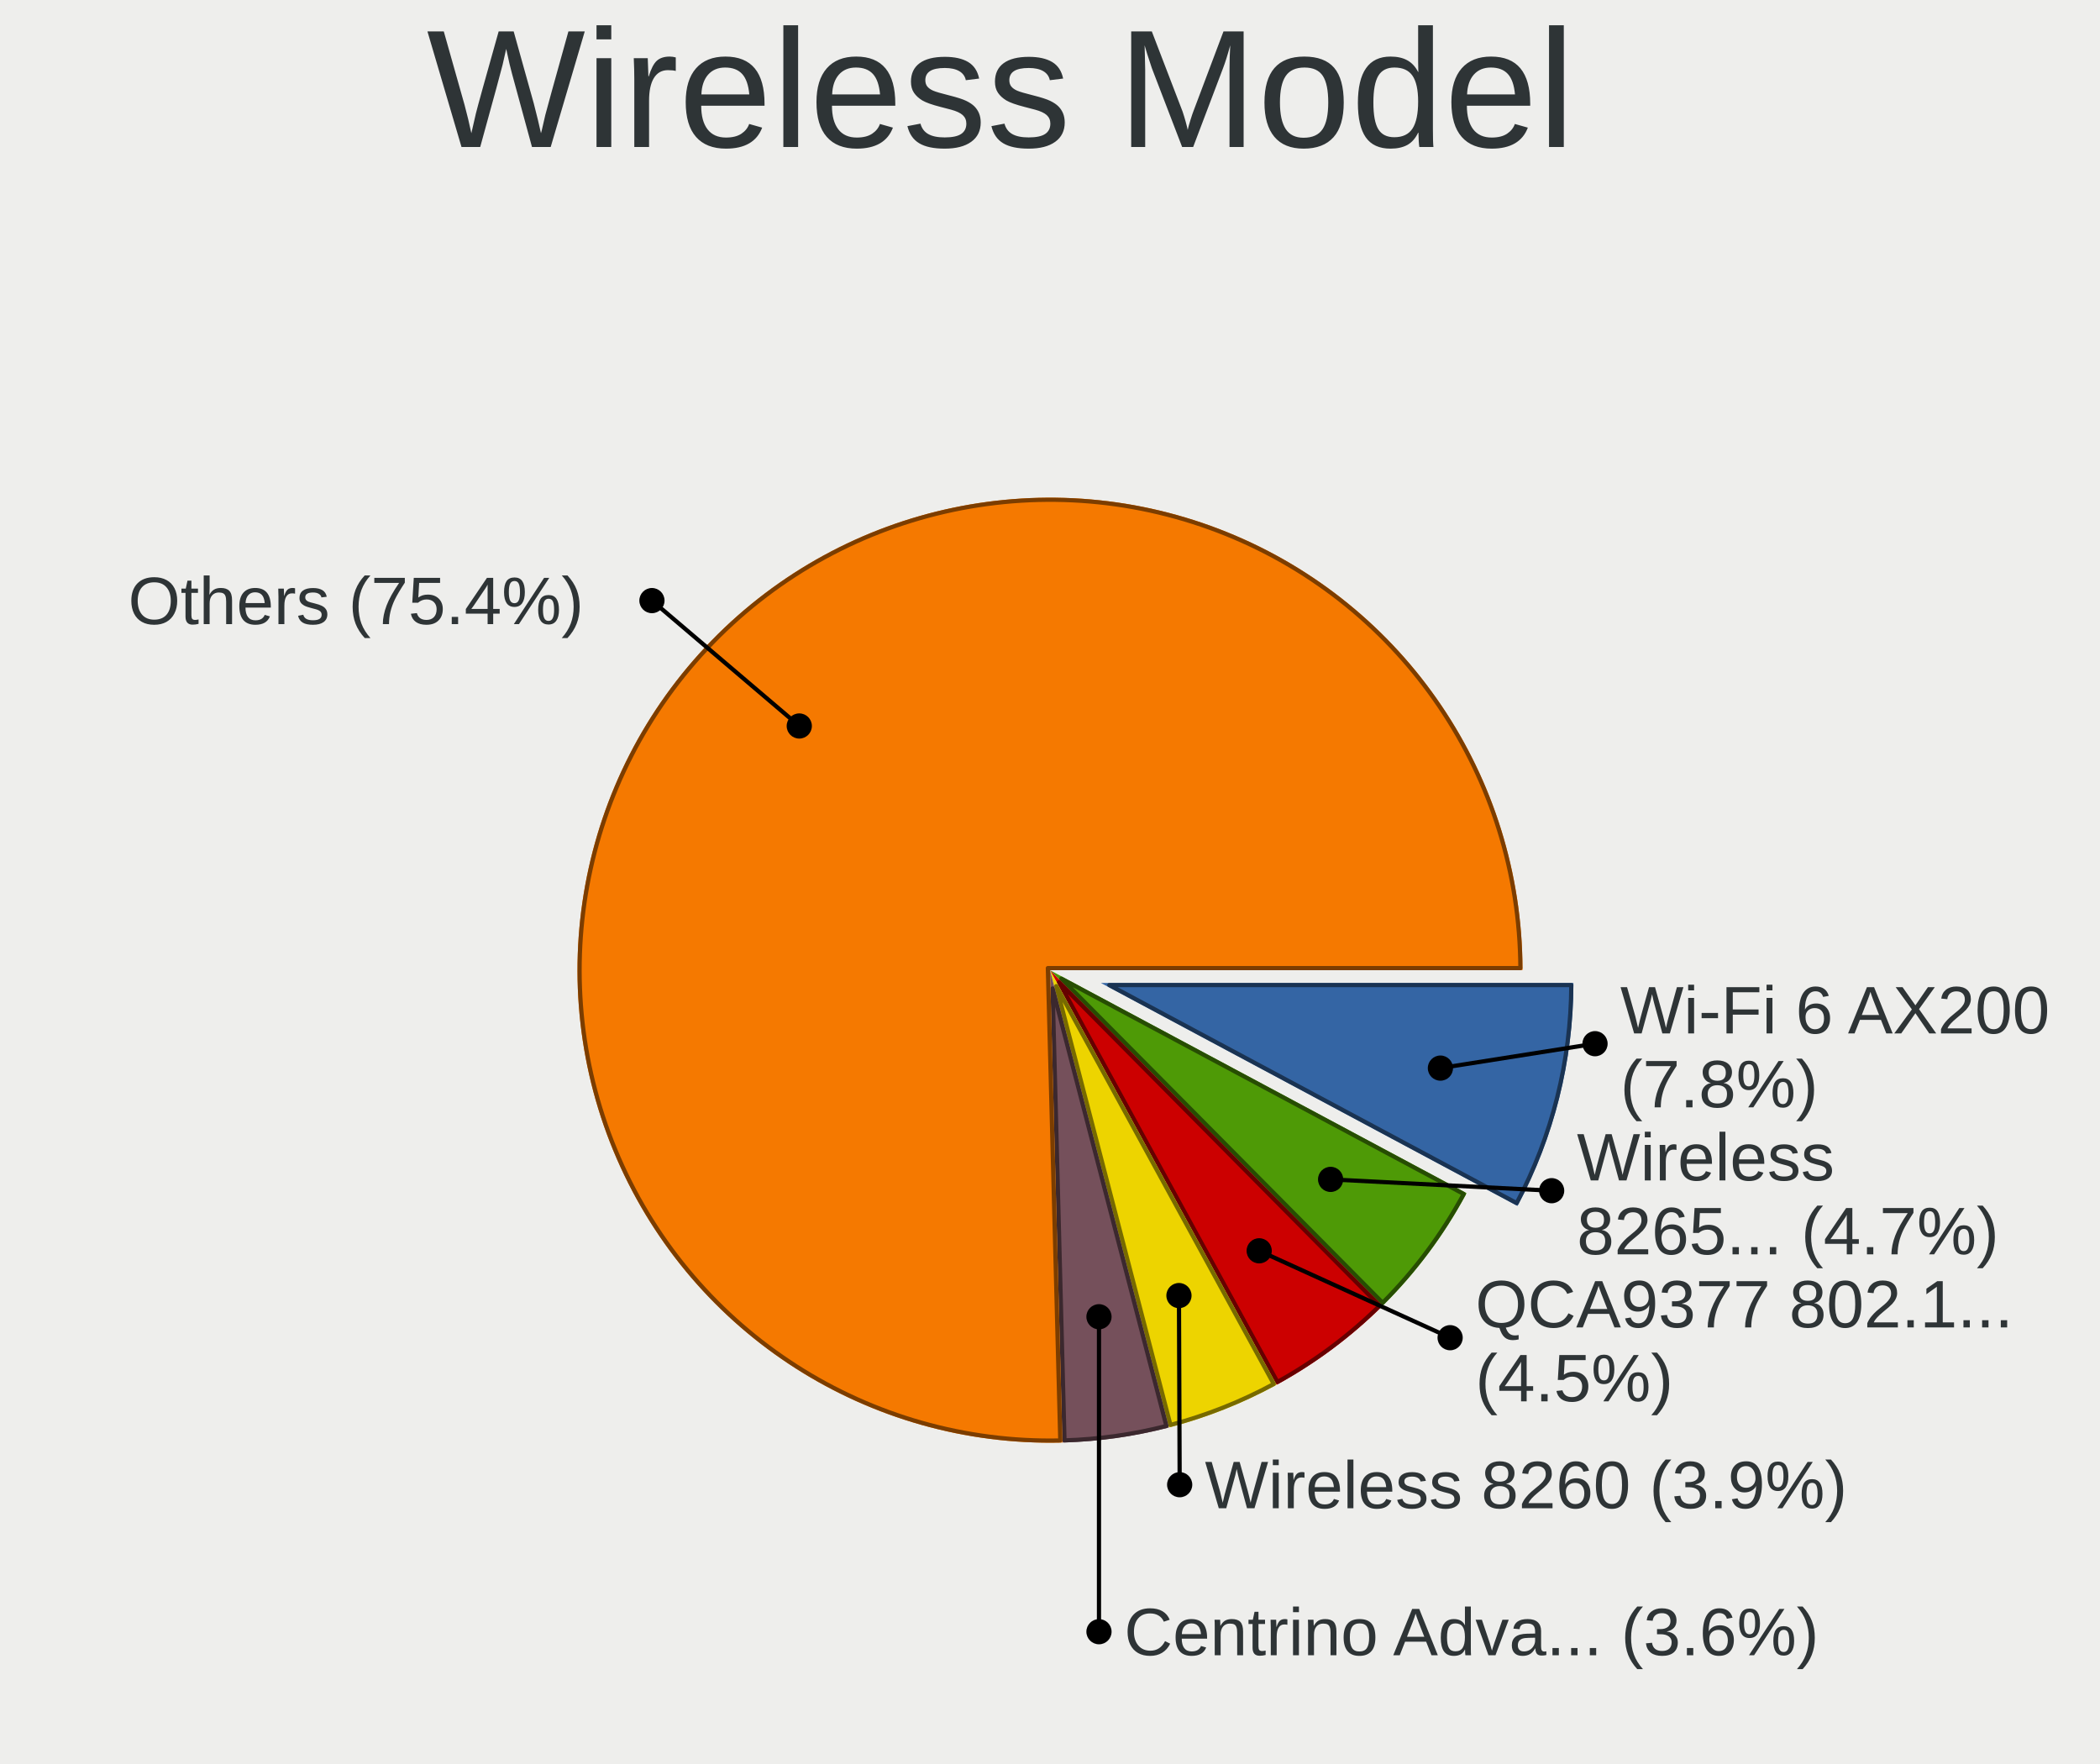
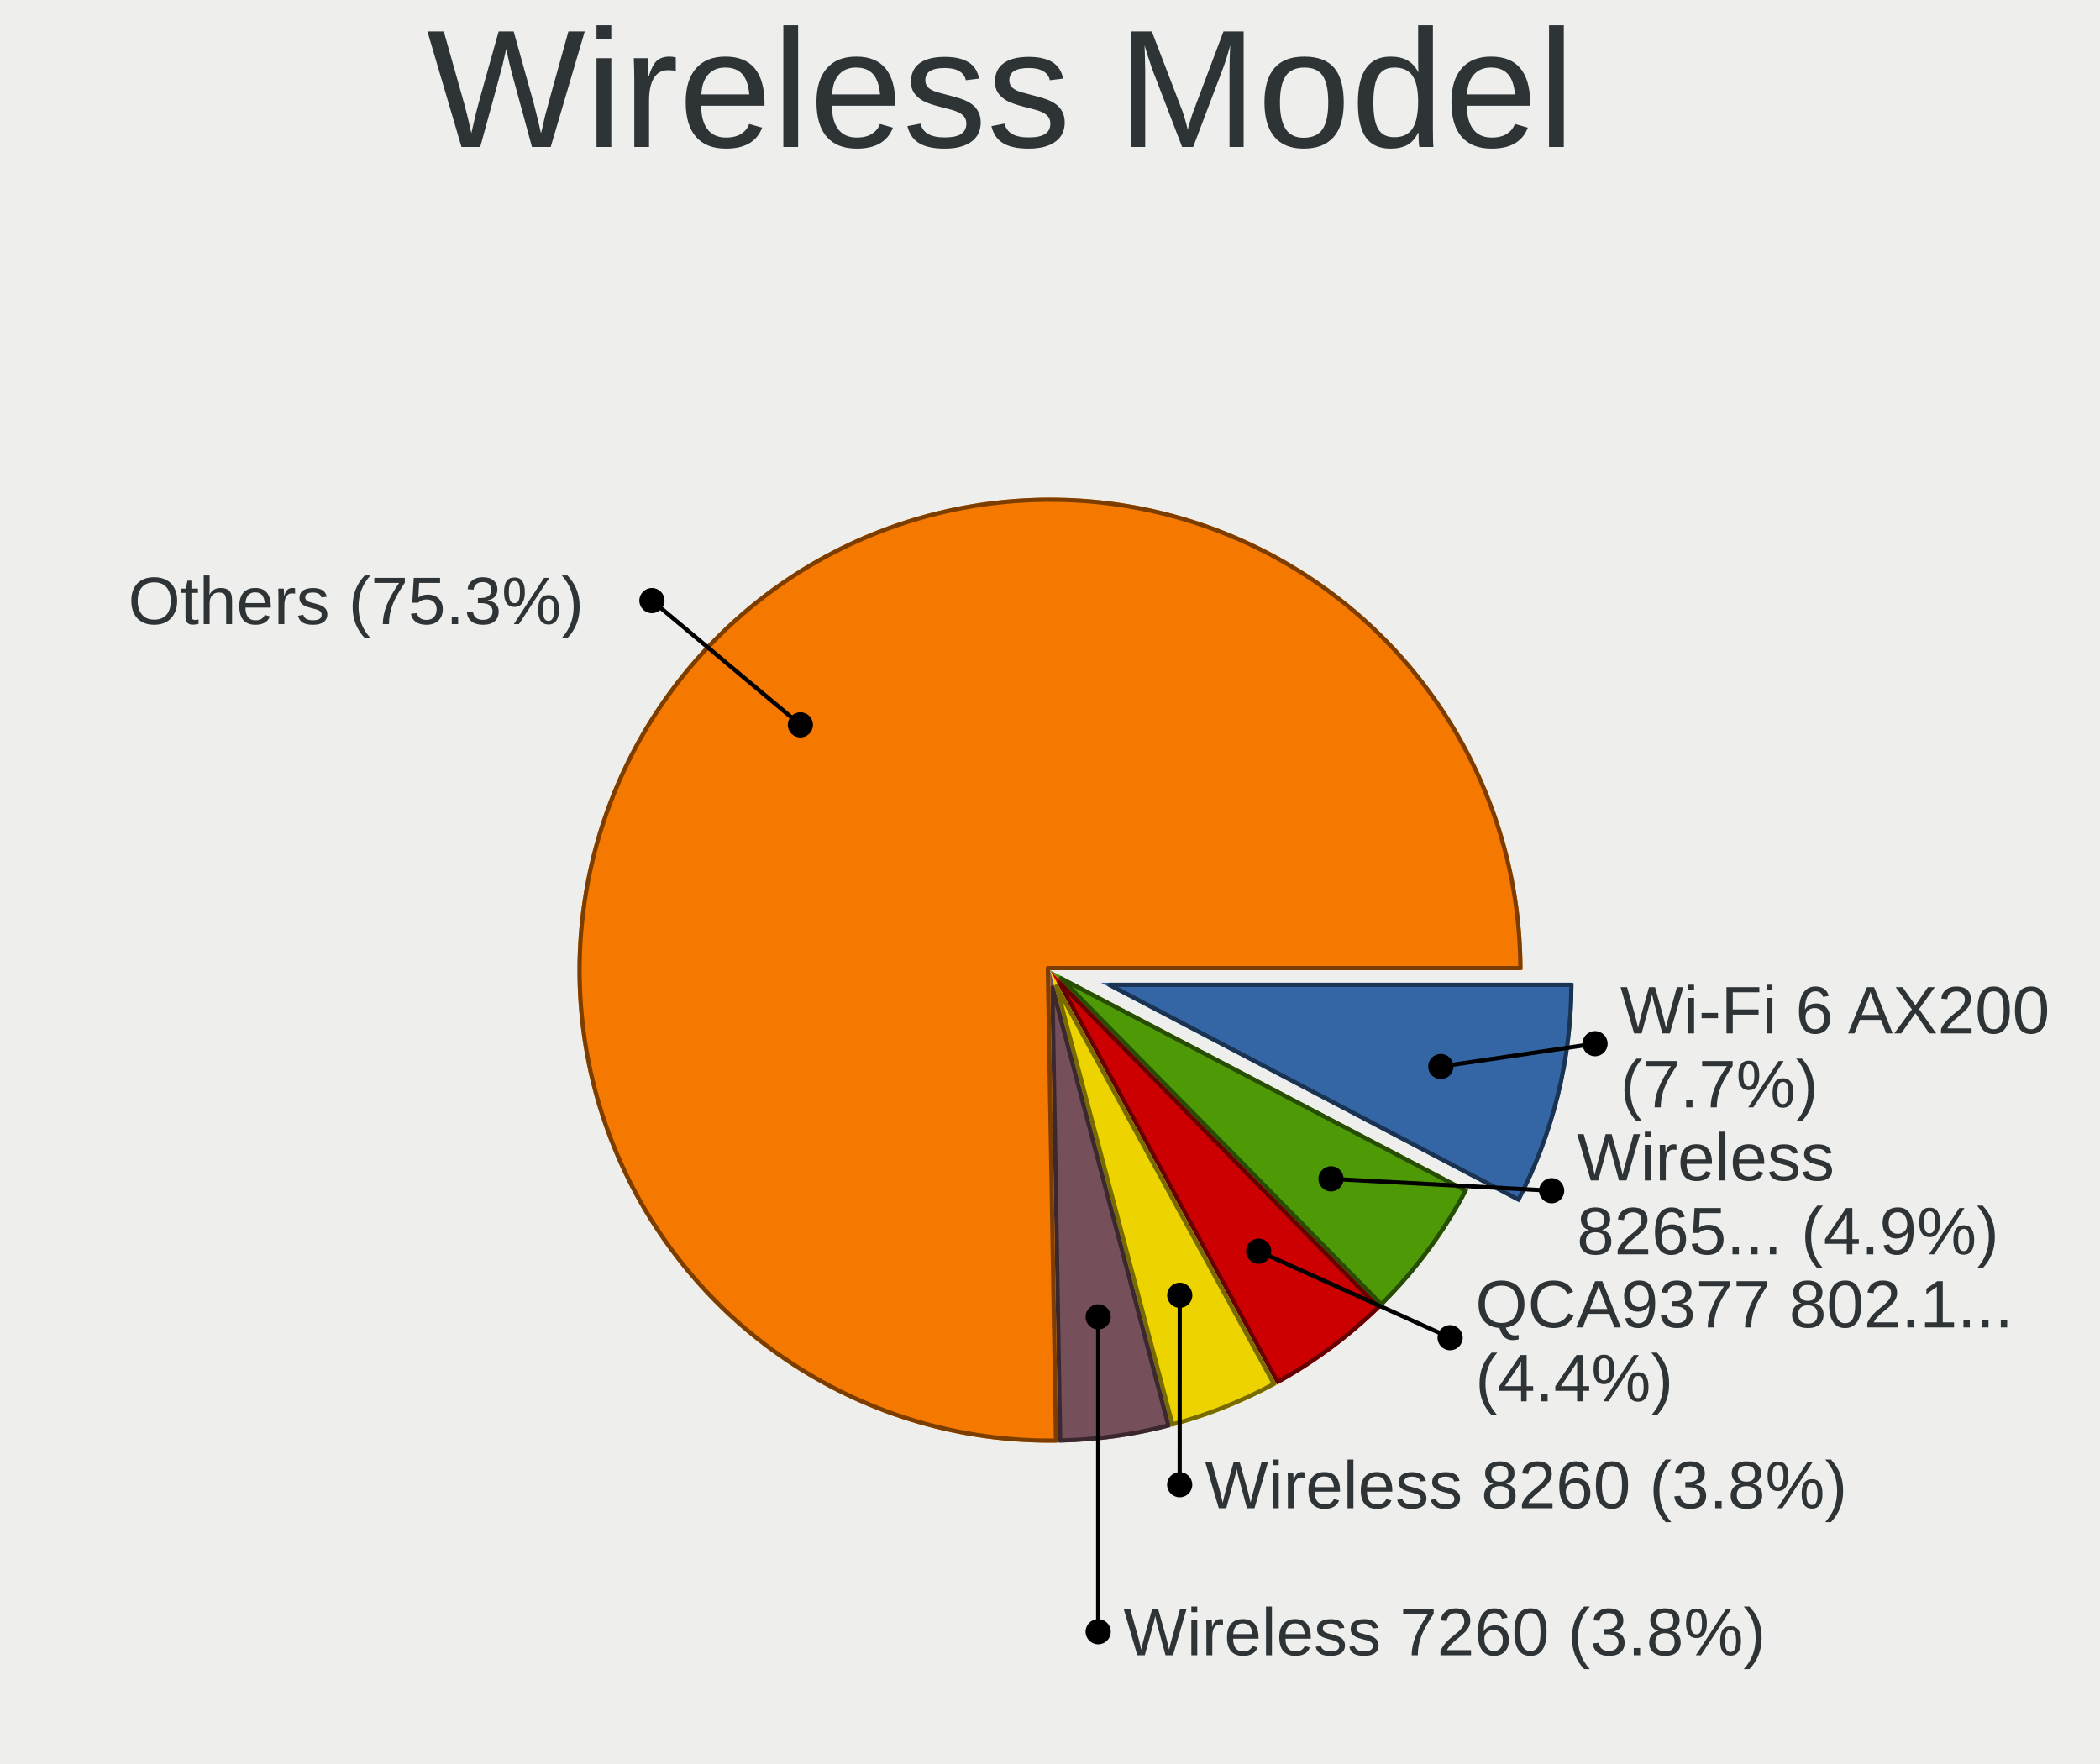
<svg xmlns="http://www.w3.org/2000/svg" width="500" height="420" version="1.0" id="ezcGraph">
  <defs />
  <g id="ezcGraphChart" color-rendering="optimizeQuality" shape-rendering="geometricPrecision" text-rendering="optimizeLegibility">
    <path d=" M 0,420 L 0,0 L 500,0 L 500,420 L 0,420 z " style="fill: #eeeeec; fill-opacity: 1.00; stroke: none;" id="ezcGraphPolygon_1" />
    <path d=" M 0,42 L 0,0 L 500,0 L 500,42 L 0,42 z " style="fill: #000000; fill-opacity: 0.00; stroke: none;" id="ezcGraphPolygon_2" />
-     <path d="M 262.12,234.04 L 374.62,234.04 A 112.50,112.50 0 0,1 361.31,287.13 z" style="fill: #3465a4; fill-opacity: 1.00; stroke: none; cursor: pointer;" id="ezcGraphCircleSector_4" />
-     <path d="M 264.12,234.54 L 374.12,234.54 A 112.00,112.00 0 0,1 361.11,286.45 z" style="fill: none; stroke: #1a3352; stroke-width: 1; stroke-opacity: 1.00; stroke-linecap: round; stroke-linejoin: round;" id="ezcGraphCircleSector_5" />
-     <path d="M 250.00,231.00 L 349.19,284.09 A 112.50,112.50 0 0,1 329.20,310.90 z" style="fill: #4e9a06; fill-opacity: 1.00; stroke: none; cursor: pointer;" id="ezcGraphCircleSector_6" />
-     <path d="M 252.70,233.01 L 348.51,284.29 A 112.00,112.00 0 0,1 329.20,310.19 z" style="fill: none; stroke: #274d03; stroke-width: 1; stroke-opacity: 1.00; stroke-linecap: round; stroke-linejoin: round;" id="ezcGraphCircleSector_7" />
-     <path d="M 250.00,231.00 L 329.20,310.90 A 112.50,112.50 0 0,1 303.95,329.72 z" style="fill: #cc0000; fill-opacity: 1.00; stroke: none; cursor: pointer;" id="ezcGraphCircleSector_8" />
-     <path d="M 252.14,233.86 L 328.49,310.89 A 112.00,112.00 0 0,1 304.15,329.04 z" style="fill: none; stroke: #660000; stroke-width: 1; stroke-opacity: 1.00; stroke-linecap: round; stroke-linejoin: round;" id="ezcGraphCircleSector_9" />
-     <path d="M 250.00,231.00 L 303.95,329.72 A 112.50,112.50 0 0,1 278.32,339.88 z" style="fill: #edd400; fill-opacity: 1.00; stroke: none; cursor: pointer;" id="ezcGraphCircleSector_10" />
-     <path d="M 251.50,234.79 L 303.28,329.52 A 112.00,112.00 0 0,1 278.68,339.27 z" style="fill: none; stroke: #776a00; stroke-width: 1; stroke-opacity: 1.00; stroke-linecap: round; stroke-linejoin: round;" id="ezcGraphCircleSector_11" />
-     <path d="M 250.00,231.00 L 278.32,339.88 A 112.50,112.50 0 0,1 252.96,343.46 z" style="fill: #75505b; fill-opacity: 1.00; stroke: none; cursor: pointer;" id="ezcGraphCircleSector_12" />
-     <path d="M 250.61,235.35 L 277.71,339.52 A 112.00,112.00 0 0,1 253.45,342.95 z" style="fill: none; stroke: #3b282e; stroke-width: 1; stroke-opacity: 1.00; stroke-linecap: round; stroke-linejoin: round;" id="ezcGraphCircleSector_13" />
-     <path d="M 250.00,231.00 L 252.96,343.46 A 112.50,112.50 0 1,1 362.50,231.00 z" style="fill: #f57900; fill-opacity: 1.00; stroke: none;" id="ezcGraphCircleSector_14" />
-     <path d="M 249.49,230.50 L 252.45,342.97 A 112.00,112.00 0 1,1 362.00,230.50 z" style="fill: none; stroke: #7b3d00; stroke-width: 1; stroke-opacity: 1.00; stroke-linecap: round; stroke-linejoin: round;" id="ezcGraphCircleSector_15" />
-     <path d=" M 190.304,172.855 L 155.225,143" style="fill: none; stroke: #000000; stroke-width: 1; stroke-opacity: 1.00; stroke-linecap: round; stroke-linejoin: round;" id="ezcGraphLine_16" />
-     <ellipse cx="190.304" cy="172.855" rx="3" ry="3" style="fill: #000000; fill-opacity: 1.00; stroke: none;" id="ezcGraphCircle_17" />
+     <path d="M 262.14,233.99 L 374.64,233.99 A 112.50,112.50 0 0,1 361.75,286.27 z" style="fill: #3465a4; fill-opacity: 1.00; stroke: none; cursor: pointer;" id="ezcGraphCircleSector_4" />
+     <path d="M 264.17,234.49 L 374.14,234.49 A 112.00,112.00 0 0,1 361.54,285.60 z" style="fill: none; stroke: #1a3352; stroke-width: 1; stroke-opacity: 1.00; stroke-linecap: round; stroke-linejoin: round;" id="ezcGraphCircleSector_5" />
+     <path d="M 250.00,231.00 L 349.61,283.28 A 112.50,112.50 0 0,1 328.86,311.23 z" style="fill: #4e9a06; fill-opacity: 1.00; stroke: none; cursor: pointer;" id="ezcGraphCircleSector_6" />
+     <path d="M 252.59,232.93 L 348.94,283.49 A 112.00,112.00 0 0,1 328.87,310.53 z" style="fill: none; stroke: #274d03; stroke-width: 1; stroke-opacity: 1.00; stroke-linecap: round; stroke-linejoin: round;" id="ezcGraphCircleSector_7" />
+     <path d="M 250.00,231.00 L 328.86,311.23 A 112.50,112.50 0 0,1 303.99,329.70 z" style="fill: #cc0000; fill-opacity: 1.00; stroke: none; cursor: pointer;" id="ezcGraphCircleSector_8" />
+     <path d="M 252.17,233.92 L 328.15,311.23 A 112.00,112.00 0 0,1 304.19,329.02 z" style="fill: none; stroke: #660000; stroke-width: 1; stroke-opacity: 1.00; stroke-linecap: round; stroke-linejoin: round;" id="ezcGraphCircleSector_9" />
+     <path d="M 250.00,231.00 L 303.99,329.70 A 112.50,112.50 0 0,1 278.80,339.75 z" style="fill: #edd400; fill-opacity: 1.00; stroke: none; cursor: pointer;" id="ezcGraphCircleSector_10" />
+     <path d="M 251.54,234.85 L 303.31,329.50 A 112.00,112.00 0 0,1 279.16,339.14 z" style="fill: none; stroke: #776a00; stroke-width: 1; stroke-opacity: 1.00; stroke-linecap: round; stroke-linejoin: round;" id="ezcGraphCircleSector_11" />
+     <path d="M 250.00,231.00 L 278.80,339.75 A 112.50,112.50 0 0,1 251.94,343.48 z" style="fill: #75505b; fill-opacity: 1.00; stroke: none; cursor: pointer;" id="ezcGraphCircleSector_12" />
+     <path d="M 250.57,235.11 L 278.19,339.39 A 112.00,112.00 0 0,1 252.43,342.97 z" style="fill: none; stroke: #3b282e; stroke-width: 1; stroke-opacity: 1.00; stroke-linecap: round; stroke-linejoin: round;" id="ezcGraphCircleSector_13" />
+     <path d="M 250.00,231.00 L 251.94,343.48 A 112.50,112.50 0 1,1 362.50,231.00 z" style="fill: #f57900; fill-opacity: 1.00; stroke: none;" id="ezcGraphCircleSector_14" />
+     <path d="M 249.49,230.50 L 251.43,342.99 A 112.00,112.00 0 1,1 362.00,230.50 z" style="fill: none; stroke: #7b3d00; stroke-width: 1; stroke-opacity: 1.00; stroke-linecap: round; stroke-linejoin: round;" id="ezcGraphCircleSector_15" />
+     <path d=" M 190.568,172.585 L 155.225,143" style="fill: none; stroke: #000000; stroke-width: 1; stroke-opacity: 1.00; stroke-linecap: round; stroke-linejoin: round;" id="ezcGraphLine_16" />
+     <ellipse cx="190.568" cy="172.585" rx="3" ry="3" style="fill: #000000; fill-opacity: 1.00; stroke: none;" id="ezcGraphCircle_17" />
    <ellipse cx="155.225" cy="143" rx="3" ry="3" style="fill: #000000; fill-opacity: 1.00; stroke: none;" id="ezcGraphCircle_18" />
-     <path d=" M 342.955,254.311 L 379.769,248.5" style="fill: none; stroke: #000000; stroke-width: 1; stroke-opacity: 1.00; stroke-linecap: round; stroke-linejoin: round;" id="ezcGraphLine_20" />
-     <ellipse cx="342.955" cy="254.311" rx="3" ry="3" style="fill: #000000; fill-opacity: 1.00; stroke: none;" id="ezcGraphCircle_21" />
+     <path d=" M 343.049,253.934 L 379.769,248.5" style="fill: none; stroke: #000000; stroke-width: 1; stroke-opacity: 1.00; stroke-linecap: round; stroke-linejoin: round;" id="ezcGraphLine_20" />
+     <ellipse cx="343.049" cy="253.934" rx="3" ry="3" style="fill: #000000; fill-opacity: 1.00; stroke: none;" id="ezcGraphCircle_21" />
    <ellipse cx="379.769" cy="248.5" rx="3" ry="3" style="fill: #000000; fill-opacity: 1.00; stroke: none;" id="ezcGraphCircle_22" />
-     <path d=" M 316.811,280.807 L 369.44,283.5" style="fill: none; stroke: #000000; stroke-width: 1; stroke-opacity: 1.00; stroke-linecap: round; stroke-linejoin: round;" id="ezcGraphLine_24" />
-     <ellipse cx="316.811" cy="280.807" rx="3" ry="3" style="fill: #000000; fill-opacity: 1.00; stroke: none;" id="ezcGraphCircle_25" />
+     <path d=" M 316.907,280.678 L 369.44,283.5" style="fill: none; stroke: #000000; stroke-width: 1; stroke-opacity: 1.00; stroke-linecap: round; stroke-linejoin: round;" id="ezcGraphLine_24" />
+     <ellipse cx="316.907" cy="280.678" rx="3" ry="3" style="fill: #000000; fill-opacity: 1.00; stroke: none;" id="ezcGraphCircle_25" />
    <ellipse cx="369.44" cy="283.5" rx="3" ry="3" style="fill: #000000; fill-opacity: 1.00; stroke: none;" id="ezcGraphCircle_26" />
-     <path d=" M 299.807,297.811 L 345.268,318.5" style="fill: none; stroke: #000000; stroke-width: 1; stroke-opacity: 1.00; stroke-linecap: round; stroke-linejoin: round;" id="ezcGraphLine_28" />
-     <ellipse cx="299.807" cy="297.811" rx="3" ry="3" style="fill: #000000; fill-opacity: 1.00; stroke: none;" id="ezcGraphCircle_29" />
+     <path d=" M 299.678,297.907 L 345.268,318.5" style="fill: none; stroke: #000000; stroke-width: 1; stroke-opacity: 1.00; stroke-linecap: round; stroke-linejoin: round;" id="ezcGraphLine_28" />
+     <ellipse cx="299.678" cy="297.907" rx="3" ry="3" style="fill: #000000; fill-opacity: 1.00; stroke: none;" id="ezcGraphCircle_29" />
    <ellipse cx="345.268" cy="318.5" rx="3" ry="3" style="fill: #000000; fill-opacity: 1.00; stroke: none;" id="ezcGraphCircle_30" />
-     <path d=" M 280.704,308.471 L 280.875,353.5" style="fill: none; stroke: #000000; stroke-width: 1; stroke-opacity: 1.00; stroke-linecap: round; stroke-linejoin: round;" id="ezcGraphLine_32" />
-     <ellipse cx="280.704" cy="308.471" rx="3" ry="3" style="fill: #000000; fill-opacity: 1.00; stroke: none;" id="ezcGraphCircle_33" />
+     <path d=" M 280.891,308.396 L 280.875,353.5" style="fill: none; stroke: #000000; stroke-width: 1; stroke-opacity: 1.00; stroke-linecap: round; stroke-linejoin: round;" id="ezcGraphLine_32" />
+     <ellipse cx="280.891" cy="308.396" rx="3" ry="3" style="fill: #000000; fill-opacity: 1.00; stroke: none;" id="ezcGraphCircle_33" />
    <ellipse cx="280.875" cy="353.5" rx="3" ry="3" style="fill: #000000; fill-opacity: 1.00; stroke: none;" id="ezcGraphCircle_34" />
-     <path d=" M 261.662,313.513 L 261.662,388.5" style="fill: none; stroke: #000000; stroke-width: 1; stroke-opacity: 1.00; stroke-linecap: round; stroke-linejoin: round;" id="ezcGraphLine_36" />
-     <ellipse cx="261.662" cy="313.513" rx="3" ry="3" style="fill: #000000; fill-opacity: 1.00; stroke: none;" id="ezcGraphCircle_37" />
-     <ellipse cx="261.662" cy="388.5" rx="3" ry="3" style="fill: #000000; fill-opacity: 1.00; stroke: none;" id="ezcGraphCircle_38" />
+     <path d=" M 261.471,313.54 L 261.471,388.5" style="fill: none; stroke: #000000; stroke-width: 1; stroke-opacity: 1.00; stroke-linecap: round; stroke-linejoin: round;" id="ezcGraphLine_36" />
+     <ellipse cx="261.471" cy="313.54" rx="3" ry="3" style="fill: #000000; fill-opacity: 1.00; stroke: none;" id="ezcGraphCircle_37" />
+     <ellipse cx="261.471" cy="388.5" rx="3" ry="3" style="fill: #000000; fill-opacity: 1.00; stroke: none;" id="ezcGraphCircle_38" />
    <g id="ezcGraphTextBox_3">
      <path d=" M 101.1,42 L 101.1,0.5 L 399.4,0.5 L 399.4,42 L 101.1,42 z " style="fill: #ffffff; fill-opacity: 0.00; stroke: none;" id="ezcGraphPolygon_40" />
      <text id="ezcGraphTextBox_3_text" x="101.6" text-length="296.8px" y="35" style="font-size: 40px; font-family: 'Arial'; fill: #2e3436; fill-opacity: 1.00; stroke: none;">Wireless Model</text>
    </g>
    <g id="ezcGraphTextBox_19">
      <path d=" M 30.005,152 L 30.005,134.5 L 150.225,134.5 L 150.225,152 L 30.005,152 z " style="fill: #ffffff; fill-opacity: 0.00; stroke: none;" id="ezcGraphPolygon_41" />
-       <text id="ezcGraphTextBox_19_text" x="30.505" text-length="118.72px" y="148.6" style="font-size: 16px; font-family: 'Arial'; fill: #2e3436; fill-opacity: 1.00; stroke: none;">Others (75.4%)</text>
+       <text id="ezcGraphTextBox_19_text" x="30.505" text-length="118.72px" y="148.6" style="font-size: 16px; font-family: 'Arial'; fill: #2e3436; fill-opacity: 1.00; stroke: none;">Others (75.3%)</text>
    </g>
    <g id="ezcGraphTextBox_23" style=" cursor: pointer;">
      <path d=" M 385.269,265.55 L 385.269,231.95 L 497.009,231.95 L 497.009,265.55 L 385.269,265.55 z " style="fill: #ffffff; fill-opacity: 0.00; stroke: none;" id="ezcGraphPolygon_42" />
      <text id="ezcGraphTextBox_23_text" x="385.769" text-length="110.24px" y="246.05" style="font-size: 16px; font-family: 'Arial'; fill: #2e3436; fill-opacity: 1.00; stroke: none;">Wi-Fi 6 AX200</text>
-       <text id="ezcGraphTextBox_23_text" x="385.769" text-length="50.88px" y="263.65" style="font-size: 16px; font-family: 'Arial'; fill: #2e3436; fill-opacity: 1.00; stroke: none;">(7.8%)</text>
+       <text id="ezcGraphTextBox_23_text" x="385.769" text-length="50.88px" y="263.65" style="font-size: 16px; font-family: 'Arial'; fill: #2e3436; fill-opacity: 1.00; stroke: none;">(7.7%)</text>
    </g>
    <g id="ezcGraphTextBox_27" style=" cursor: pointer;">
      <path d=" M 374.94,300.55 L 374.94,266.95 L 495.161,266.95 L 495.161,300.55 L 374.94,300.55 z " style="fill: #ffffff; fill-opacity: 0.00; stroke: none;" id="ezcGraphPolygon_43" />
      <text id="ezcGraphTextBox_27_text" x="375.44" text-length="67.84px" y="281.05" style="font-size: 16px; font-family: 'Arial'; fill: #2e3436; fill-opacity: 1.00; stroke: none;">Wireless</text>
-       <text id="ezcGraphTextBox_27_text" x="375.44" text-length="118.72px" y="298.65" style="font-size: 16px; font-family: 'Arial'; fill: #2e3436; fill-opacity: 1.00; stroke: none;">8265... (4.7%)</text>
+       <text id="ezcGraphTextBox_27_text" x="375.44" text-length="118.72px" y="298.65" style="font-size: 16px; font-family: 'Arial'; fill: #2e3436; fill-opacity: 1.00; stroke: none;">8265... (4.9%)</text>
    </g>
    <g id="ezcGraphTextBox_31" style=" cursor: pointer;">
      <path d=" M 350.768,335.55 L 350.768,301.95 L 487.948,301.95 L 487.948,335.55 L 350.768,335.55 z " style="fill: #ffffff; fill-opacity: 0.00; stroke: none;" id="ezcGraphPolygon_44" />
      <text id="ezcGraphTextBox_31_text" x="351.268" text-length="135.68px" y="316.05" style="font-size: 16px; font-family: 'Arial'; fill: #2e3436; fill-opacity: 1.00; stroke: none;">QCA9377 802.1...</text>
-       <text id="ezcGraphTextBox_31_text" x="351.268" text-length="50.88px" y="333.65" style="font-size: 16px; font-family: 'Arial'; fill: #2e3436; fill-opacity: 1.00; stroke: none;">(4.5%)</text>
+       <text id="ezcGraphTextBox_31_text" x="351.268" text-length="50.88px" y="333.65" style="font-size: 16px; font-family: 'Arial'; fill: #2e3436; fill-opacity: 1.00; stroke: none;">(4.4%)</text>
    </g>
    <g id="ezcGraphTextBox_35" style=" cursor: pointer;">
      <path d=" M 286.375,362.5 L 286.375,345 L 457.475,345 L 457.475,362.5 L 286.375,362.5 z " style="fill: #ffffff; fill-opacity: 0.00; stroke: none;" id="ezcGraphPolygon_45" />
-       <text id="ezcGraphTextBox_35_text" x="286.875" text-length="169.6px" y="359.1" style="font-size: 16px; font-family: 'Arial'; fill: #2e3436; fill-opacity: 1.00; stroke: none;">Wireless 8260 (3.9%)</text>
+       <text id="ezcGraphTextBox_35_text" x="286.875" text-length="169.6px" y="359.1" style="font-size: 16px; font-family: 'Arial'; fill: #2e3436; fill-opacity: 1.00; stroke: none;">Wireless 8260 (3.8%)</text>
    </g>
    <g id="ezcGraphTextBox_39" style=" cursor: pointer;">
-       <path d=" M 267.162,397.5 L 267.162,380 L 463.702,380 L 463.702,397.5 L 267.162,397.5 z " style="fill: #ffffff; fill-opacity: 0.00; stroke: none;" id="ezcGraphPolygon_46" />
-       <text id="ezcGraphTextBox_39_text" x="267.662" text-length="195.04px" y="394.1" style="font-size: 16px; font-family: 'Arial'; fill: #2e3436; fill-opacity: 1.00; stroke: none;">Centrino Adva... (3.6%)</text>
+       <path d=" M 266.971,397.5 L 266.971,380 L 438.071,380 L 438.071,397.5 L 266.971,397.5 z " style="fill: #ffffff; fill-opacity: 0.00; stroke: none;" id="ezcGraphPolygon_46" />
+       <text id="ezcGraphTextBox_39_text" x="267.471" text-length="169.6px" y="394.1" style="font-size: 16px; font-family: 'Arial'; fill: #2e3436; fill-opacity: 1.00; stroke: none;">Wireless 7260 (3.8%)</text>
    </g>
  </g>
</svg>
